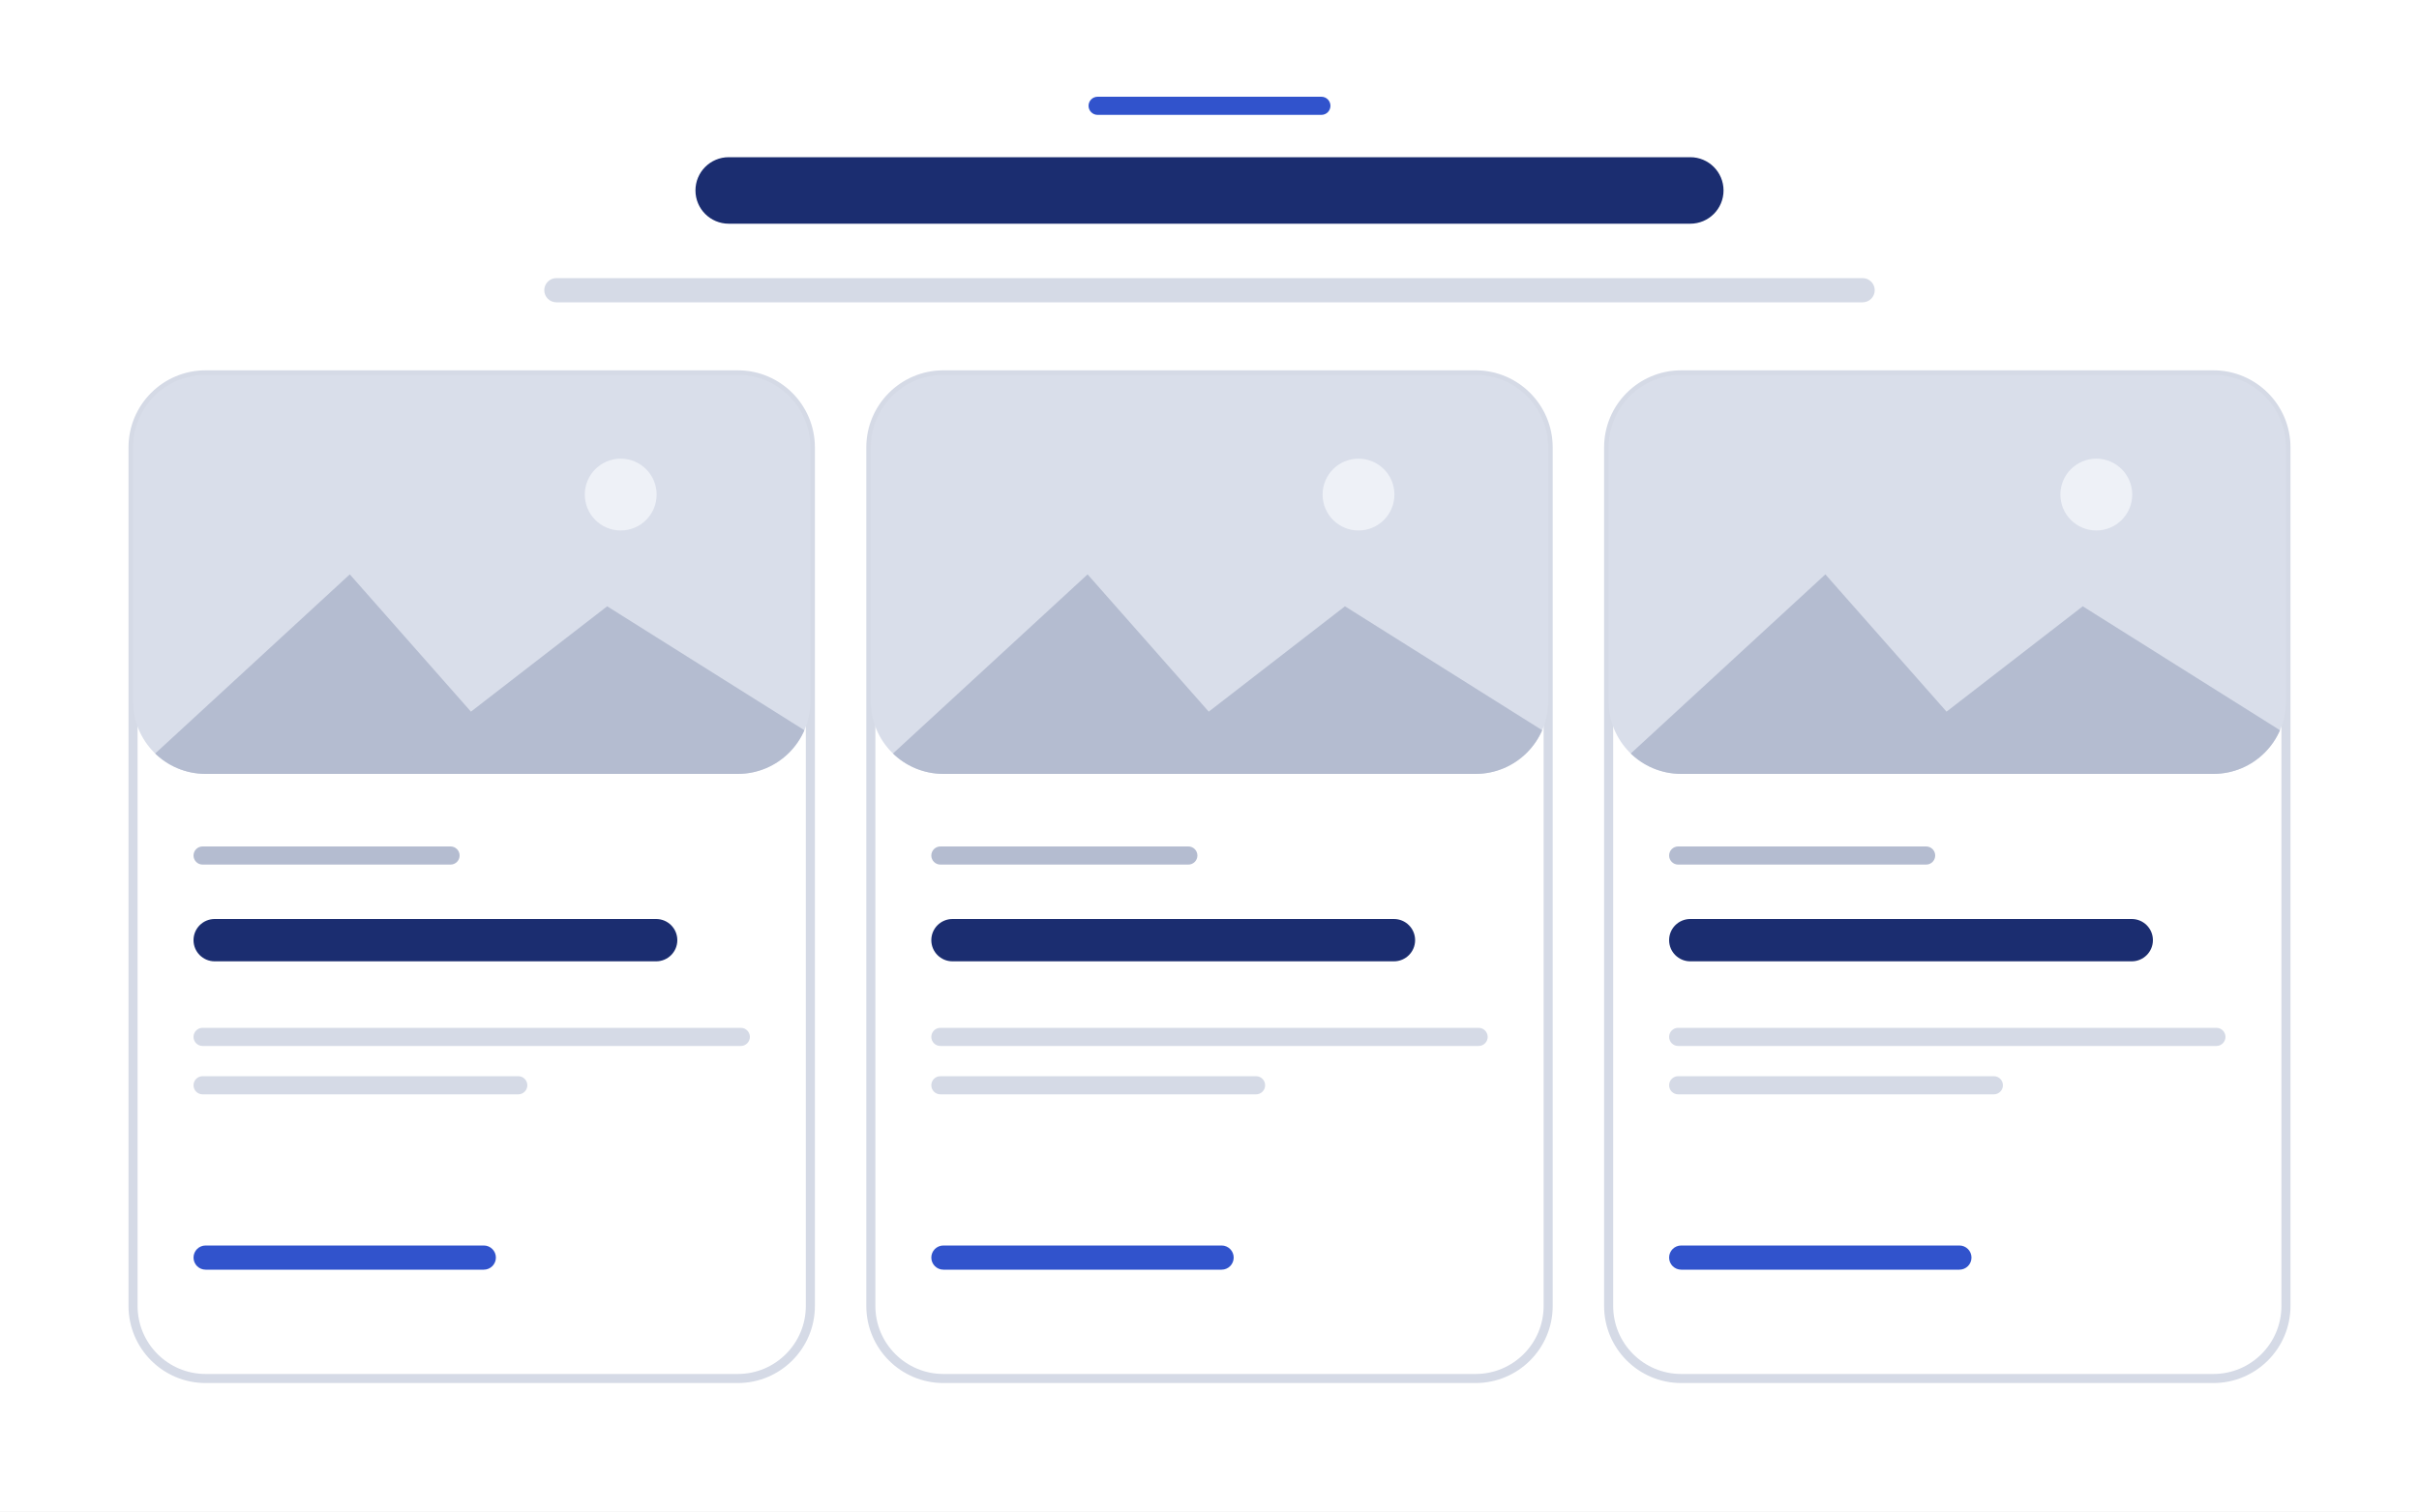
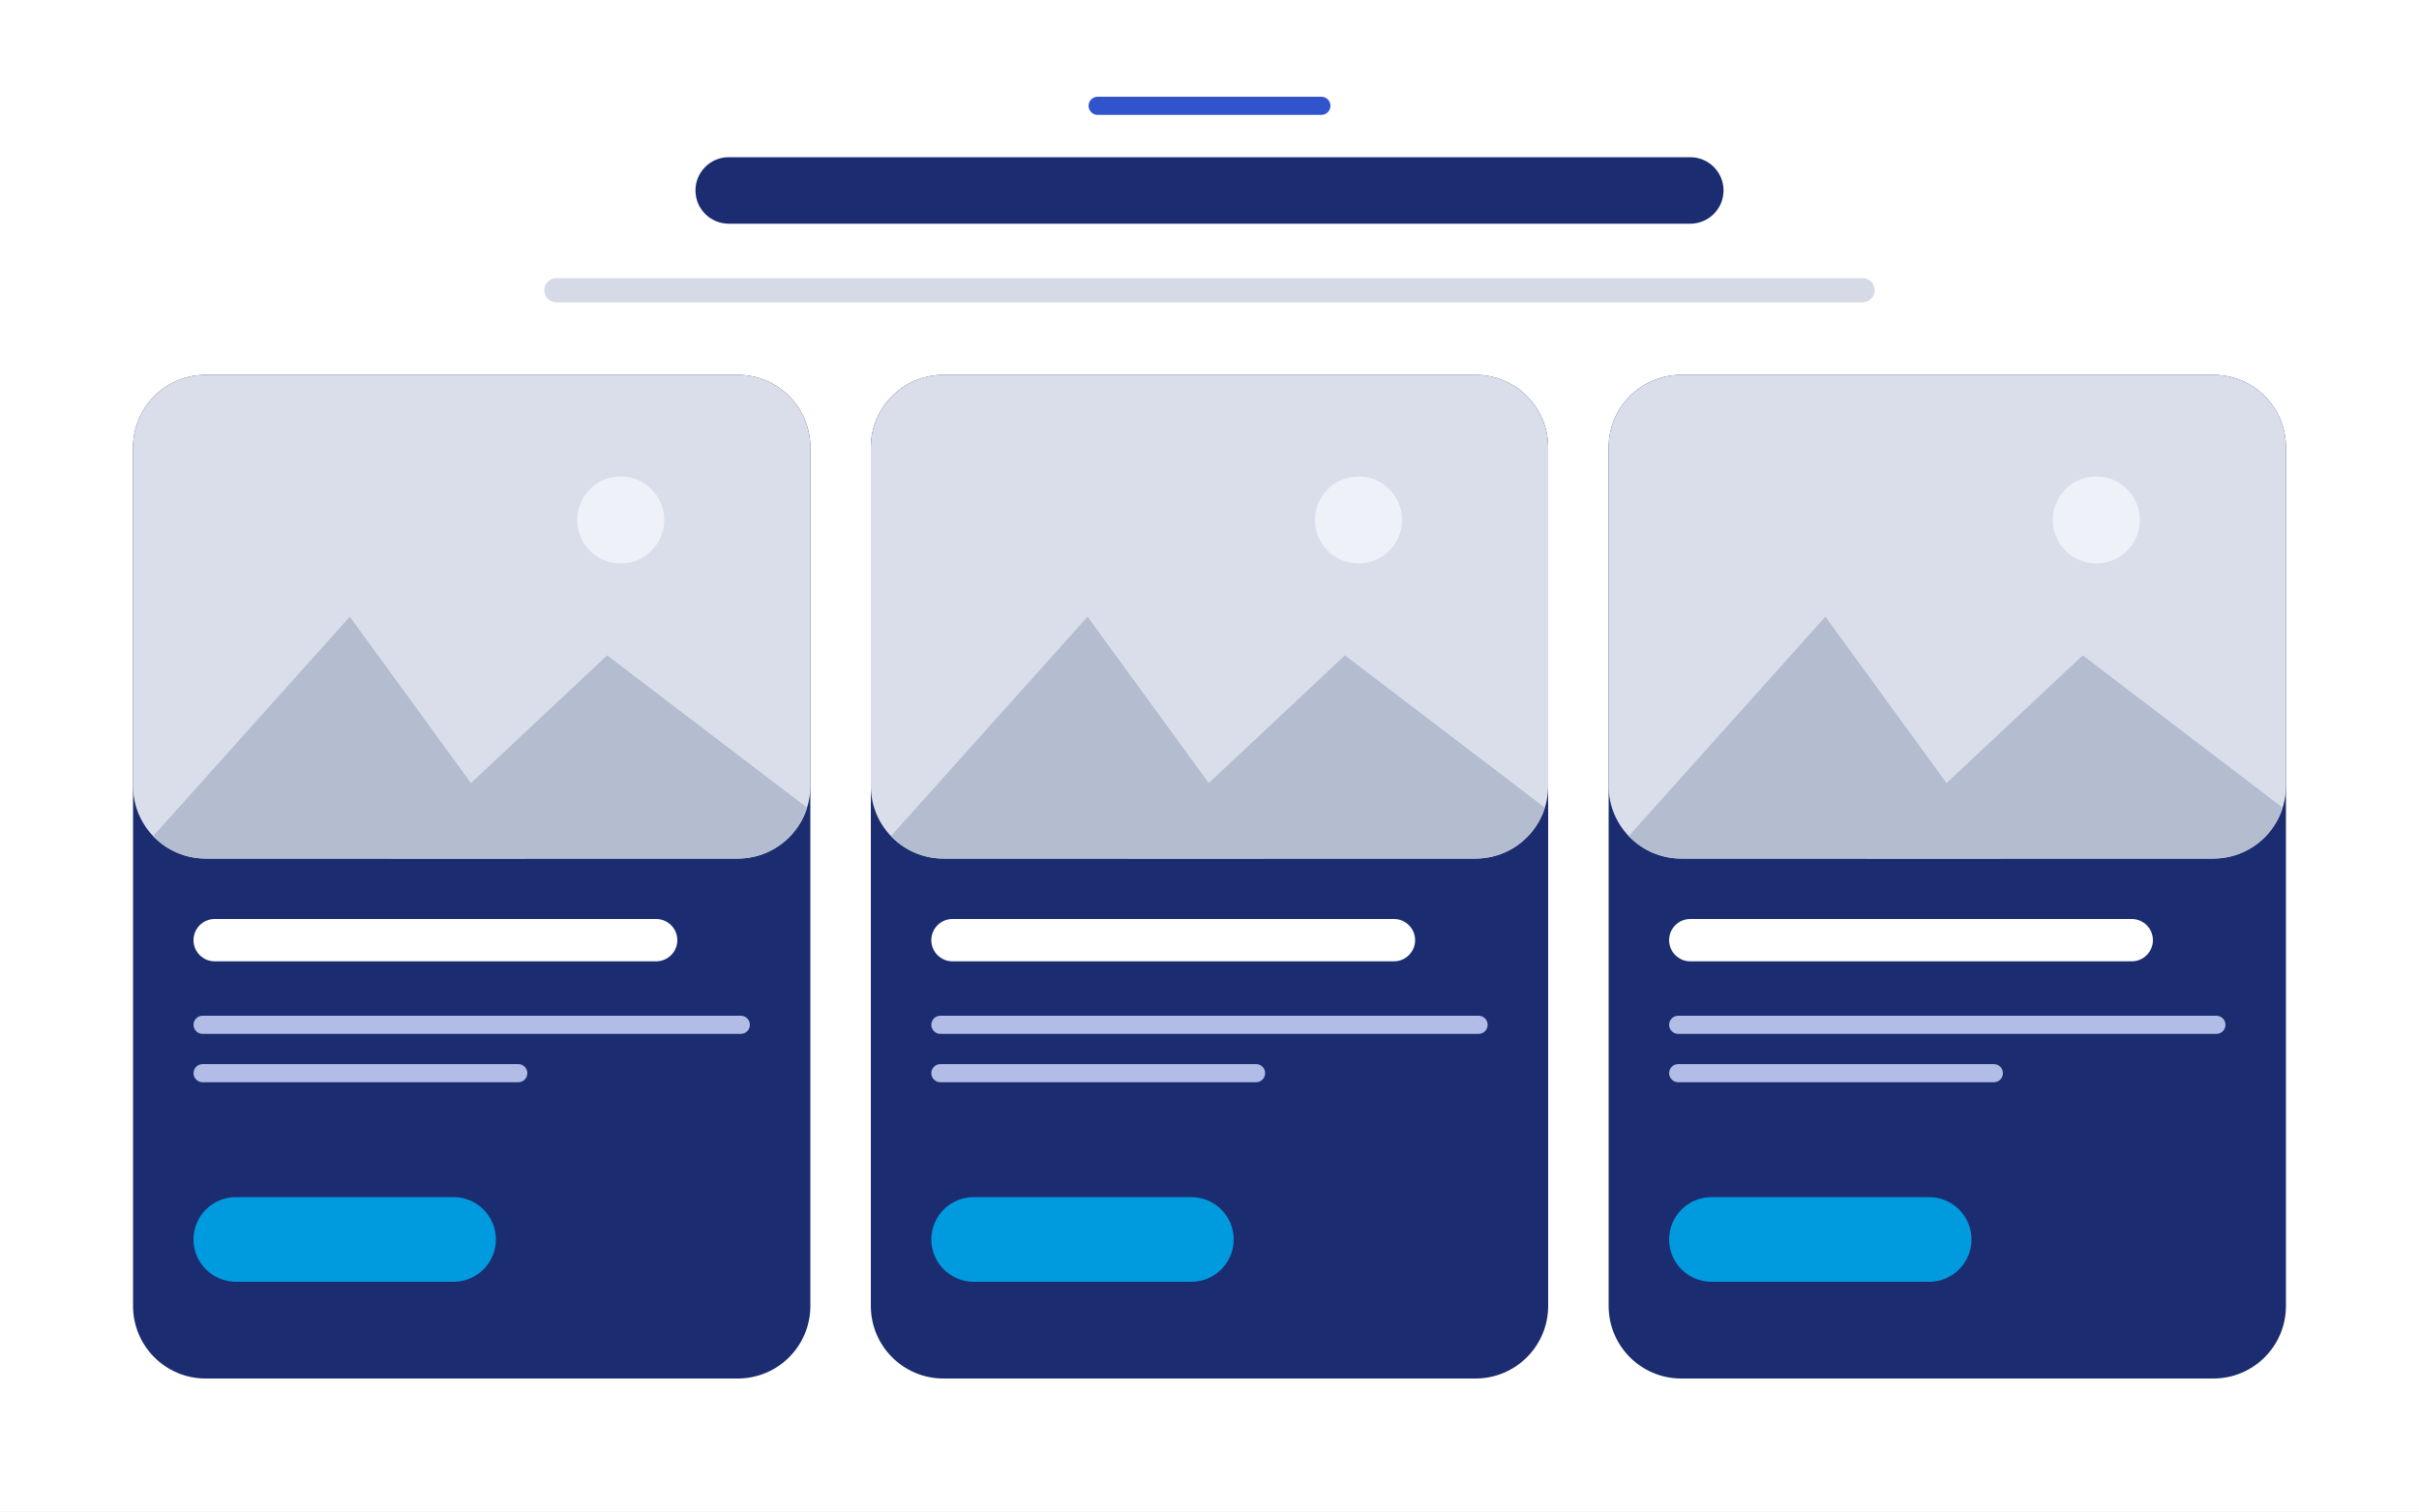
<svg xmlns="http://www.w3.org/2000/svg" viewBox="0 0 400 250" width="400" height="250">
  <rect width="400" height="250" fill="#FFFFFF" />
  <rect x="180.0" y="16" width="40" height="3" rx="1.5" fill="#3153CC" />
  <rect x="115.0" y="26" width="170" height="11" rx="5.5" fill="#1B2D70" />
  <rect x="90.0" y="46" width="220" height="4" rx="2.0" fill="#D5DAE6" />
-   <rect x="22" y="62" width="112" height="166" rx="12" fill="#FFFFFF" stroke="#D5DAE6" stroke-width="1.5" />
+   <rect x="22" y="62" width="112" height="166" rx="12" fill="#1B2D70" />
  <clipPath id="c5">
-     <rect x="22" y="62" width="112" height="66" rx="12" />
+     <rect x="22" y="62" width="112" height="80" rx="12" />
  </clipPath>
  <g clip-path="url(#c5)">
-     <rect x="22" y="62" width="112" height="66" rx="0" fill="#D9DEEA" />
-     <circle cx="102.64" cy="81.8" r="5.94" fill="#EEF1F7" />
-     <path d="M22 128 L57.84 95.0 L86.96 128 Z" fill="#B4BCD0" />
-     <path d="M64.56 128 L100.4 100.28 L134 121.4 L134 128 Z" fill="#B4BCD0" />
+     <rect x="22" y="62" width="112" height="80" rx="0" fill="#D9DEEA" />
+     <circle cx="102.64" cy="86.0" r="7.2" fill="#EEF1F7" />
+     <path d="M22 142 L57.84 102.0 L86.96 142 Z" fill="#B4BCD0" />
+     <path d="M64.56 142 L100.4 108.4 L134 134.0 L134 142 Z" fill="#B4BCD0" />
  </g>
-   <rect x="32" y="140" width="44" height="3" rx="1.5" fill="#B4BCD0" />
-   <rect x="32" y="152" width="80" height="7" rx="3.5" fill="#1B2D70" />
-   <rect x="32" y="170" width="92" height="3" rx="1.5" fill="#D5DAE6" />
-   <rect x="32" y="178" width="55.2" height="3" rx="1.5" fill="#D5DAE6" />
-   <rect x="32" y="206" width="50" height="4" rx="2.0" fill="#3153CC" />
-   <rect x="144" y="62" width="112" height="166" rx="12" fill="#FFFFFF" stroke="#D5DAE6" stroke-width="1.5" />
-   <clipPath id="c18">
-     <rect x="144" y="62" width="112" height="66" rx="12" />
+   <rect x="32" y="152" width="80" height="7" rx="3.5" fill="#FFFFFF" />
+   <rect x="32" y="168" width="92" height="3" rx="1.5" fill="#B1BCE7" />
+   <rect x="32" y="176" width="55.2" height="3" rx="1.5" fill="#B1BCE7" />
+   <rect x="32" y="198" width="50" height="14" rx="7.0" fill="#009ADF" />
+   <rect x="144" y="62" width="112" height="166" rx="12" fill="#1B2D70" />
+   <clipPath id="c17">
+     <rect x="144" y="62" width="112" height="80" rx="12" />
  </clipPath>
-   <g clip-path="url(#c18)">
-     <rect x="144" y="62" width="112" height="66" rx="0" fill="#D9DEEA" />
-     <circle cx="224.64" cy="81.8" r="5.94" fill="#EEF1F7" />
-     <path d="M144 128 L179.84 95.0 L208.96 128 Z" fill="#B4BCD0" />
-     <path d="M186.56 128 L222.4 100.28 L256 121.4 L256 128 Z" fill="#B4BCD0" />
+   <g clip-path="url(#c17)">
+     <rect x="144" y="62" width="112" height="80" rx="0" fill="#D9DEEA" />
+     <circle cx="224.64" cy="86.0" r="7.2" fill="#EEF1F7" />
+     <path d="M144 142 L179.84 102.0 L208.96 142 Z" fill="#B4BCD0" />
+     <path d="M186.56 142 L222.4 108.4 L256 134.0 L256 142 Z" fill="#B4BCD0" />
  </g>
-   <rect x="154" y="140" width="44" height="3" rx="1.5" fill="#B4BCD0" />
-   <rect x="154" y="152" width="80" height="7" rx="3.5" fill="#1B2D70" />
-   <rect x="154" y="170" width="92" height="3" rx="1.5" fill="#D5DAE6" />
-   <rect x="154" y="178" width="55.2" height="3" rx="1.5" fill="#D5DAE6" />
-   <rect x="154" y="206" width="50" height="4" rx="2.0" fill="#3153CC" />
-   <rect x="266" y="62" width="112" height="166" rx="12" fill="#FFFFFF" stroke="#D5DAE6" stroke-width="1.5" />
-   <clipPath id="c31">
-     <rect x="266" y="62" width="112" height="66" rx="12" />
+   <rect x="154" y="152" width="80" height="7" rx="3.5" fill="#FFFFFF" />
+   <rect x="154" y="168" width="92" height="3" rx="1.5" fill="#B1BCE7" />
+   <rect x="154" y="176" width="55.2" height="3" rx="1.5" fill="#B1BCE7" />
+   <rect x="154" y="198" width="50" height="14" rx="7.0" fill="#009ADF" />
+   <rect x="266" y="62" width="112" height="166" rx="12" fill="#1B2D70" />
+   <clipPath id="c29">
+     <rect x="266" y="62" width="112" height="80" rx="12" />
  </clipPath>
-   <g clip-path="url(#c31)">
-     <rect x="266" y="62" width="112" height="66" rx="0" fill="#D9DEEA" />
-     <circle cx="346.64" cy="81.8" r="5.94" fill="#EEF1F7" />
-     <path d="M266 128 L301.84 95.0 L330.96 128 Z" fill="#B4BCD0" />
-     <path d="M308.56 128 L344.4 100.28 L378 121.4 L378 128 Z" fill="#B4BCD0" />
+   <g clip-path="url(#c29)">
+     <rect x="266" y="62" width="112" height="80" rx="0" fill="#D9DEEA" />
+     <circle cx="346.64" cy="86.0" r="7.2" fill="#EEF1F7" />
+     <path d="M266 142 L301.84 102.0 L330.96 142 Z" fill="#B4BCD0" />
+     <path d="M308.56 142 L344.4 108.4 L378 134.0 L378 142 Z" fill="#B4BCD0" />
  </g>
-   <rect x="276" y="140" width="44" height="3" rx="1.5" fill="#B4BCD0" />
-   <rect x="276" y="152" width="80" height="7" rx="3.5" fill="#1B2D70" />
-   <rect x="276" y="170" width="92" height="3" rx="1.5" fill="#D5DAE6" />
-   <rect x="276" y="178" width="55.2" height="3" rx="1.5" fill="#D5DAE6" />
-   <rect x="276" y="206" width="50" height="4" rx="2.0" fill="#3153CC" />
+   <rect x="276" y="152" width="80" height="7" rx="3.5" fill="#FFFFFF" />
+   <rect x="276" y="168" width="92" height="3" rx="1.5" fill="#B1BCE7" />
+   <rect x="276" y="176" width="55.2" height="3" rx="1.5" fill="#B1BCE7" />
+   <rect x="276" y="198" width="50" height="14" rx="7.0" fill="#009ADF" />
</svg>
